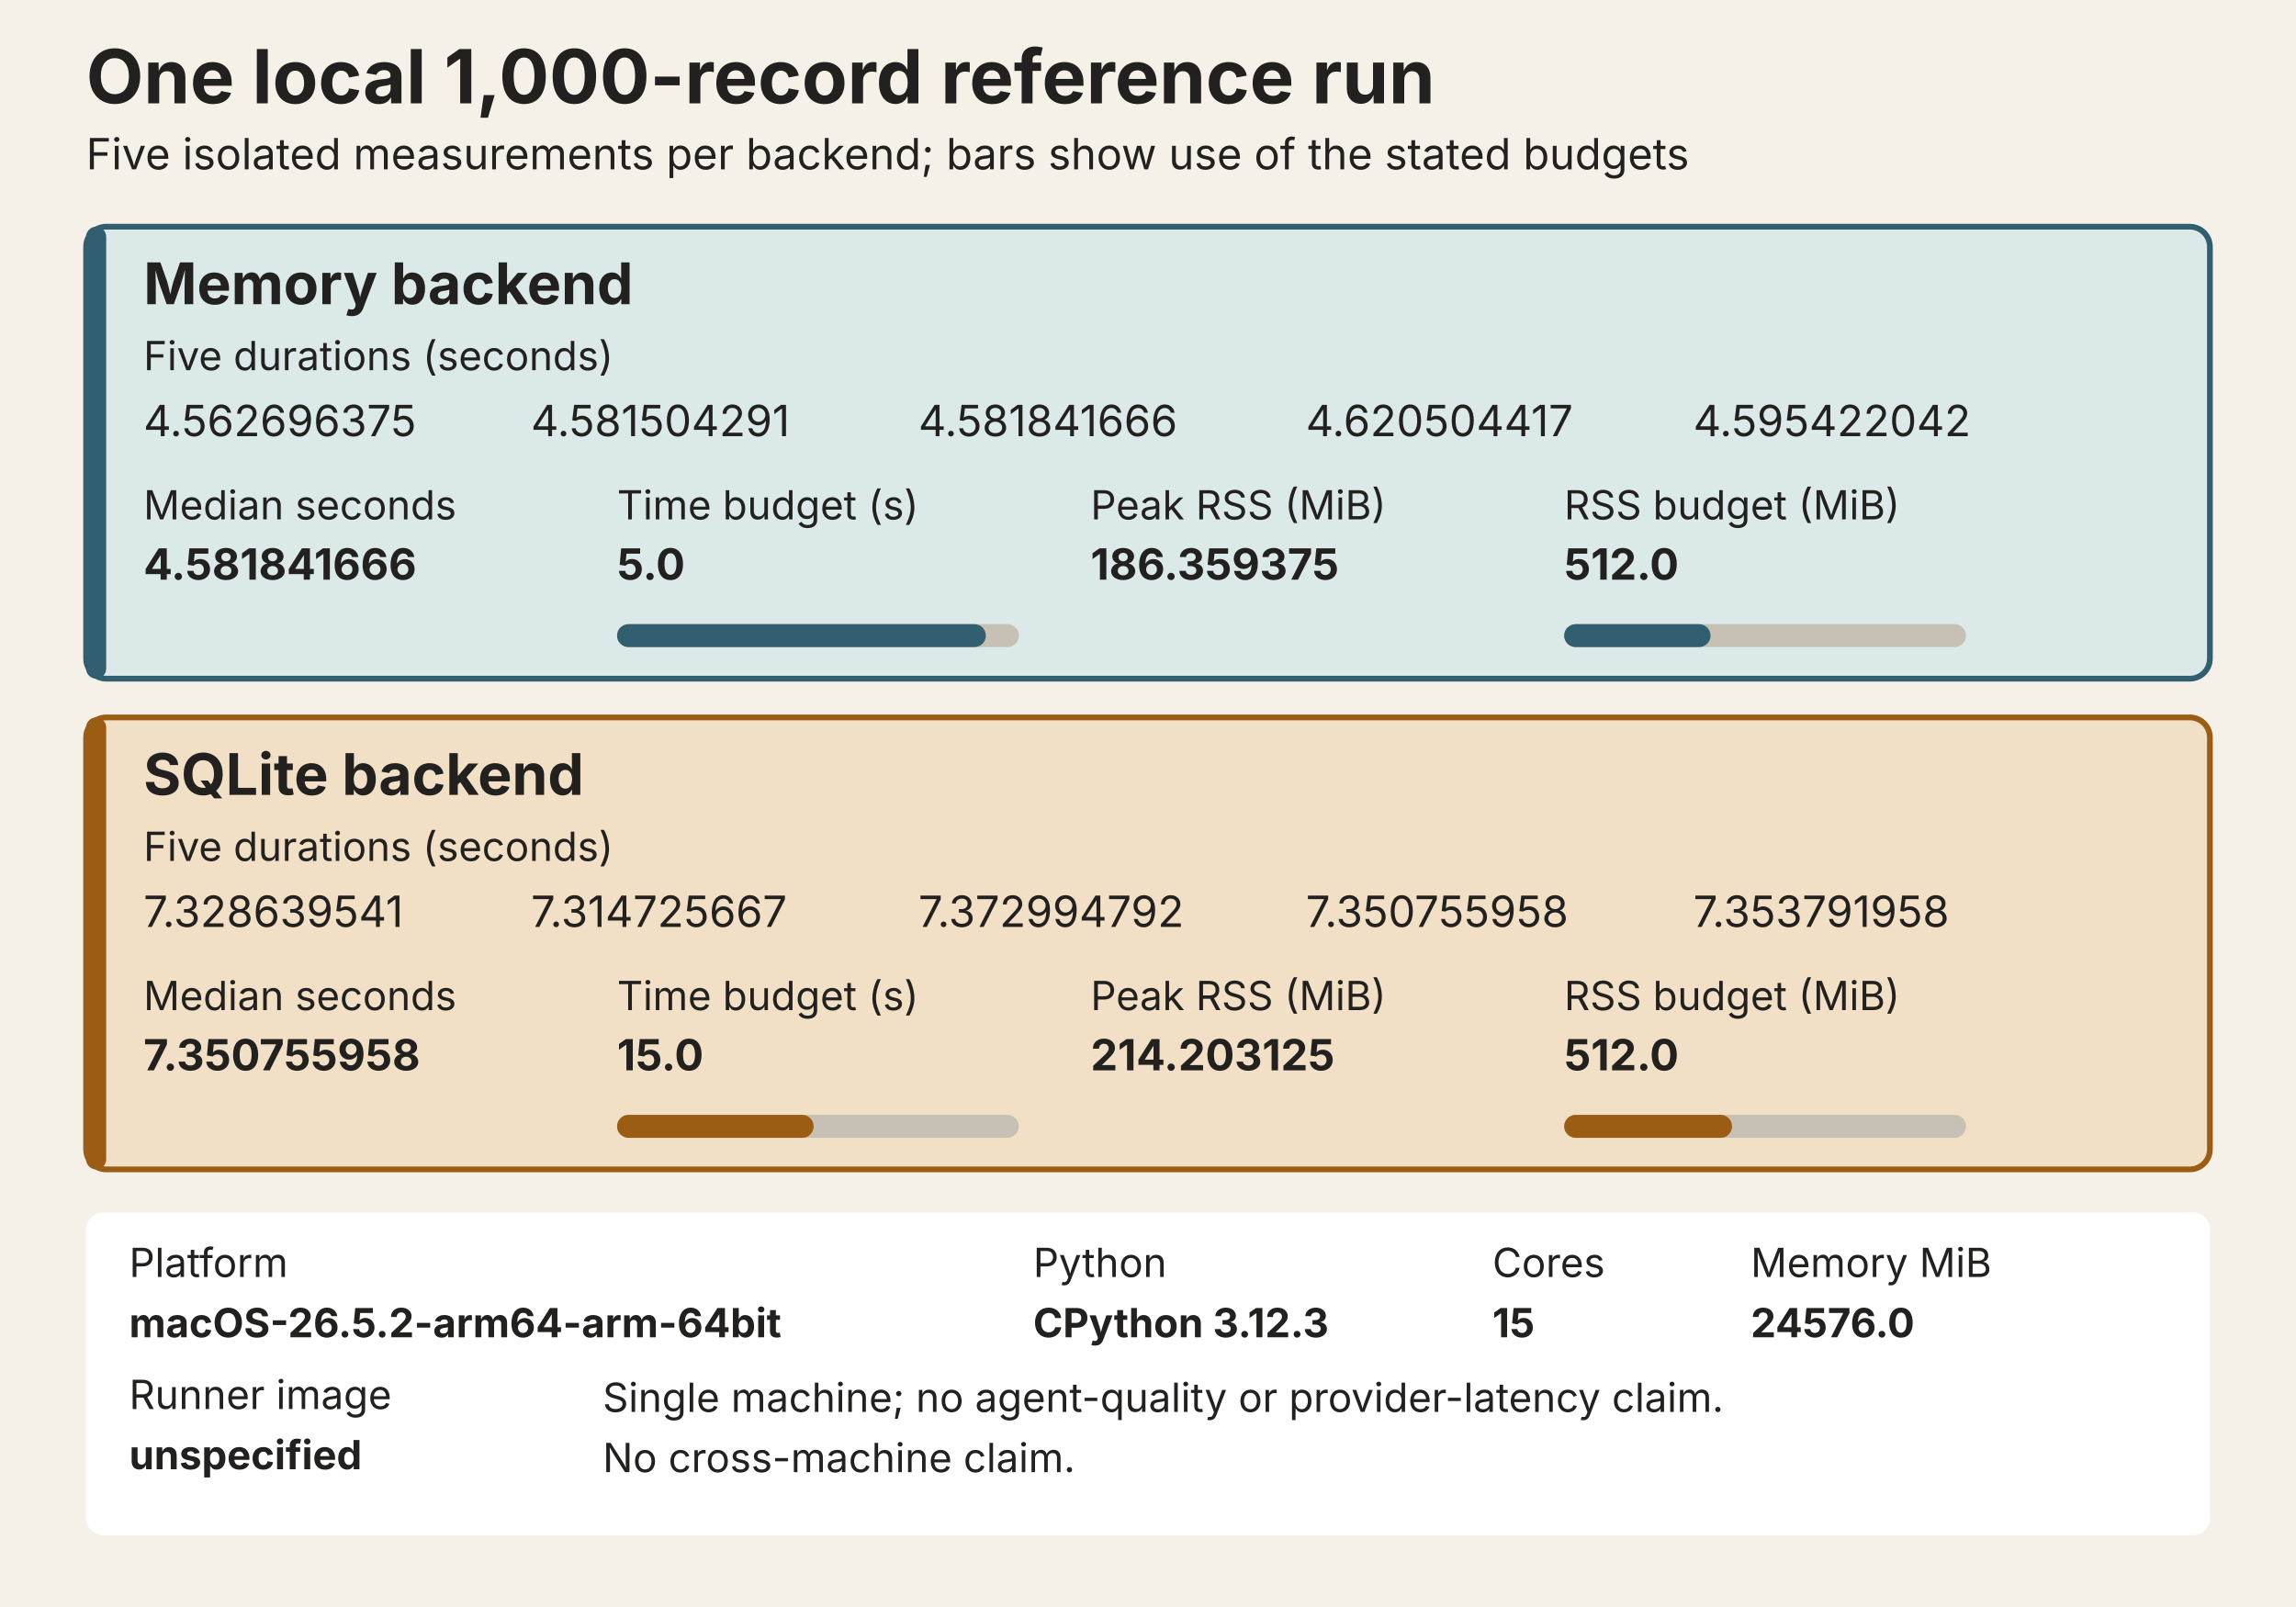
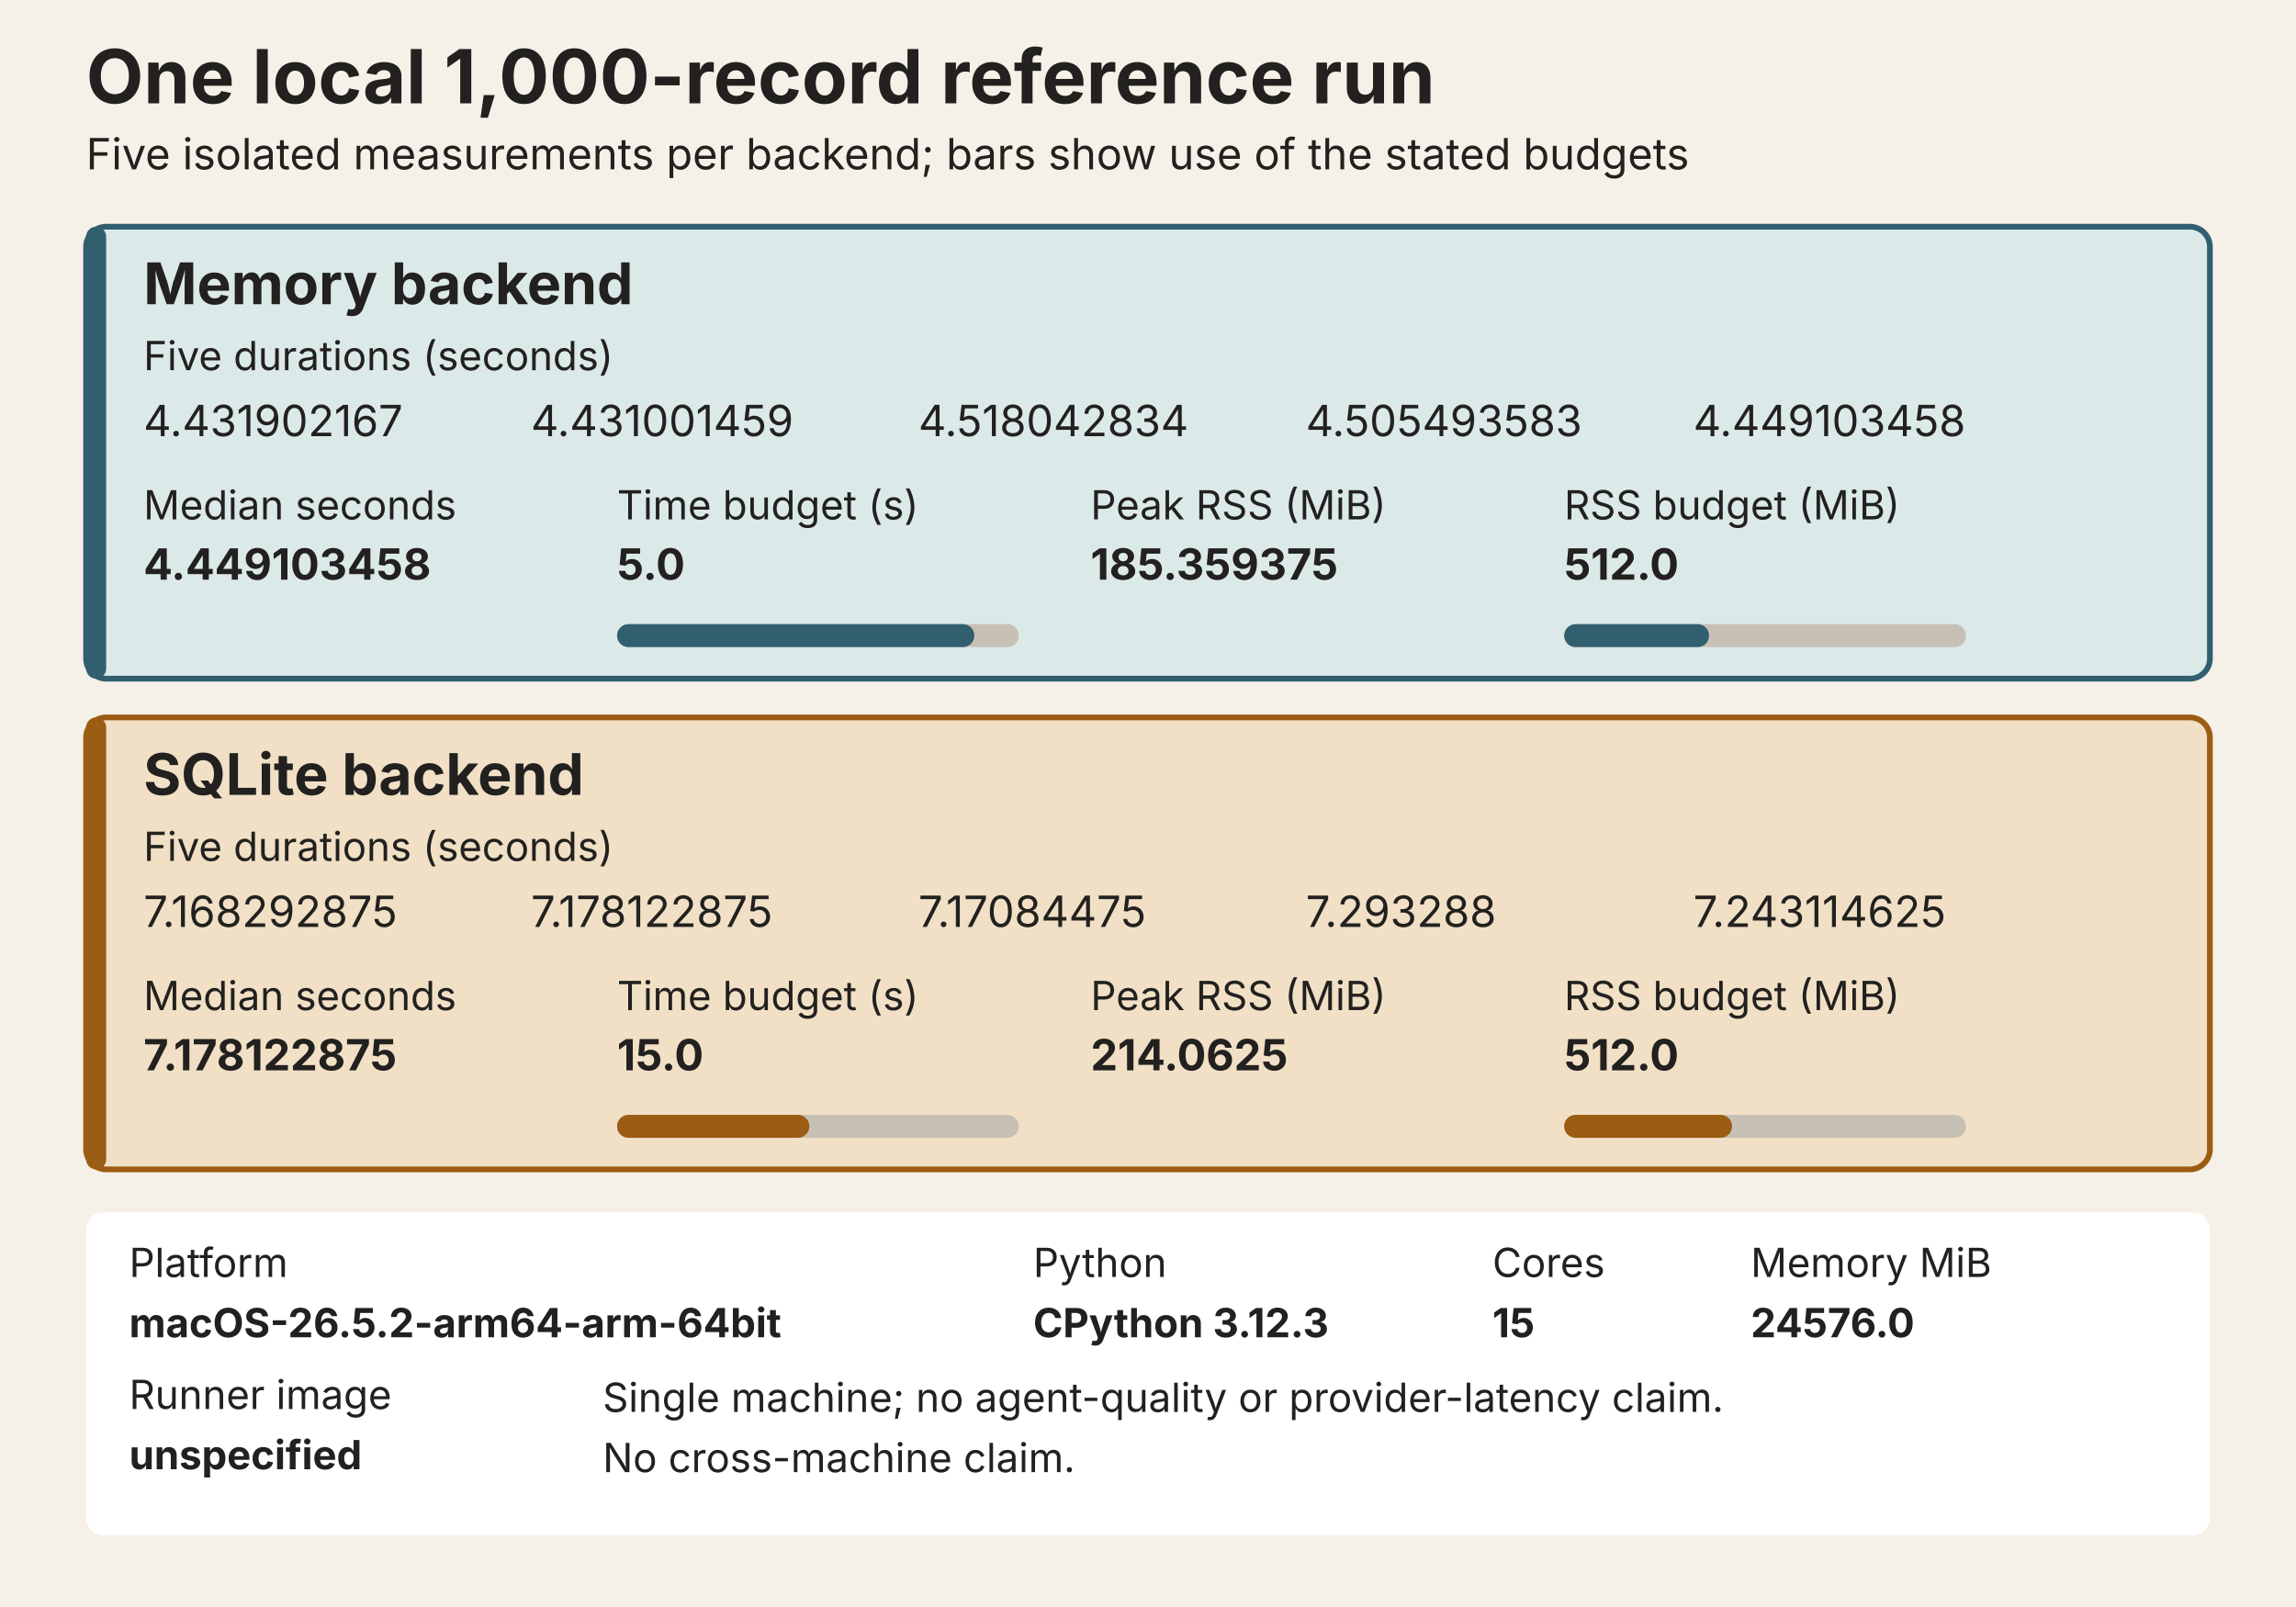
<svg xmlns="http://www.w3.org/2000/svg" viewBox="0 0 1600 1120" width="100%" role="img" aria-labelledby="reference-title reference-desc" font-family="ui-sans-serif, system-ui, -apple-system, BlinkMacSystemFont, Segoe UI, sans-serif">
  <rect data-surface="true" x="0" y="0" width="1600" height="1120" fill="#f6f1e8" />
  <text x="60" y="72" fill="#22211f" font-size="52" font-weight="700">One local 1,000-record reference run</text>
  <text x="60" y="118" fill="#22211f" font-size="30">Five isolated measurements per backend; bars show use of the stated budgets</text>
  <rect data-surface="true" x="60" y="158" width="1480" height="315" rx="14" fill="#dce9e9" stroke="#315f6f" stroke-width="4" />
  <rect data-series="memory" aria-label="Memory backend measurement series" x="60" y="158" width="14" height="315" rx="7" fill="#315f6f" />
  <text x="100" y="212" fill="#22211f" font-size="40" font-weight="700">Memory backend</text>
  <text x="100" y="258" fill="#22211f" font-size="28">Five durations (seconds)</text>
-   <text data-metric="memory.duration.1" x="100" y="304" fill="#22211f" font-size="30">4.562696375</text>
-   <text data-metric="memory.duration.2" x="370" y="304" fill="#22211f" font-size="30">4.581504291</text>
-   <text data-metric="memory.duration.3" x="640" y="304" fill="#22211f" font-size="30">4.581841666</text>
-   <text data-metric="memory.duration.4" x="910" y="304" fill="#22211f" font-size="30">4.620504417</text>
-   <text data-metric="memory.duration.5" x="1180" y="304" fill="#22211f" font-size="30">4.595422042</text>
+   <text data-metric="memory.duration.1" x="100" y="304" fill="#22211f" font-size="30">4.431902167</text>
+   <text data-metric="memory.duration.2" x="370" y="304" fill="#22211f" font-size="30">4.431001459</text>
+   <text data-metric="memory.duration.3" x="640" y="304" fill="#22211f" font-size="30">4.518042834</text>
+   <text data-metric="memory.duration.4" x="910" y="304" fill="#22211f" font-size="30">4.505493583</text>
+   <text data-metric="memory.duration.5" x="1180" y="304" fill="#22211f" font-size="30">4.449103458</text>
  <text x="100" y="362" fill="#22211f" font-size="28">Median seconds</text>
-   <text data-metric="memory.median" x="100" y="404" fill="#22211f" font-size="30" font-weight="700">4.581841666</text>
+   <text data-metric="memory.median" x="100" y="404" fill="#22211f" font-size="30" font-weight="700">4.449103458</text>
  <text x="430" y="362" fill="#22211f" font-size="28">Time budget (s)</text>
  <text data-metric="memory.time_budget" x="430" y="404" fill="#22211f" font-size="30" font-weight="700">5.0</text>
  <text x="760" y="362" fill="#22211f" font-size="28">Peak RSS (MiB)</text>
-   <text data-metric="memory.peak_rss" x="760" y="404" fill="#22211f" font-size="30" font-weight="700">186.359375</text>
+   <text data-metric="memory.peak_rss" x="760" y="404" fill="#22211f" font-size="30" font-weight="700">185.359375</text>
  <text x="1090" y="362" fill="#22211f" font-size="28">RSS budget (MiB)</text>
  <text data-metric="memory.rss_budget" x="1090" y="404" fill="#22211f" font-size="30" font-weight="700">512.0</text>
  <rect x="430" y="435" width="280" height="16" rx="8" fill="#c7c0b4" />
-   <rect data-series="memory-time" aria-label="Memory median uses 4.581841666 of the 5 second budget" x="430" y="435" width="257" height="16" rx="8" fill="#315f6f" />
+   <rect data-series="memory-time" aria-label="Memory median uses 4.449103458 of the 5 second budget" x="430" y="435" width="249" height="16" rx="8" fill="#315f6f" />
  <rect x="1090" y="435" width="280" height="16" rx="8" fill="#c7c0b4" />
-   <rect data-series="memory-rss" aria-label="Memory peak RSS uses 186.359375 of the 512 MiB budget" x="1090" y="435" width="102" height="16" rx="8" fill="#315f6f" />
+   <rect data-series="memory-rss" aria-label="Memory peak RSS uses 185.359375 of the 512 MiB budget" x="1090" y="435" width="101" height="16" rx="8" fill="#315f6f" />
  <rect data-surface="true" x="60" y="500" width="1480" height="315" rx="14" fill="#f1e0c6" stroke="#9b5c13" stroke-width="4" />
  <rect data-series="sqlite" aria-label="SQLite backend measurement series" x="60" y="500" width="14" height="315" rx="7" fill="#9b5c13" />
  <text x="100" y="554" fill="#22211f" font-size="40" font-weight="700">SQLite backend</text>
  <text x="100" y="600" fill="#22211f" font-size="28">Five durations (seconds)</text>
-   <text data-metric="sqlite.duration.1" x="100" y="646" fill="#22211f" font-size="30">7.328639541</text>
-   <text data-metric="sqlite.duration.2" x="370" y="646" fill="#22211f" font-size="30">7.314725667</text>
-   <text data-metric="sqlite.duration.3" x="640" y="646" fill="#22211f" font-size="30">7.372994792</text>
-   <text data-metric="sqlite.duration.4" x="910" y="646" fill="#22211f" font-size="30">7.350755958</text>
-   <text data-metric="sqlite.duration.5" x="1180" y="646" fill="#22211f" font-size="30">7.353791958</text>
+   <text data-metric="sqlite.duration.1" x="100" y="646" fill="#22211f" font-size="30">7.168292875</text>
+   <text data-metric="sqlite.duration.2" x="370" y="646" fill="#22211f" font-size="30">7.178122875</text>
+   <text data-metric="sqlite.duration.3" x="640" y="646" fill="#22211f" font-size="30">7.17084475</text>
+   <text data-metric="sqlite.duration.4" x="910" y="646" fill="#22211f" font-size="30">7.293288</text>
+   <text data-metric="sqlite.duration.5" x="1180" y="646" fill="#22211f" font-size="30">7.243114625</text>
  <text x="100" y="704" fill="#22211f" font-size="28">Median seconds</text>
-   <text data-metric="sqlite.median" x="100" y="746" fill="#22211f" font-size="30" font-weight="700">7.350755958</text>
+   <text data-metric="sqlite.median" x="100" y="746" fill="#22211f" font-size="30" font-weight="700">7.178122875</text>
  <text x="430" y="704" fill="#22211f" font-size="28">Time budget (s)</text>
  <text data-metric="sqlite.time_budget" x="430" y="746" fill="#22211f" font-size="30" font-weight="700">15.0</text>
  <text x="760" y="704" fill="#22211f" font-size="28">Peak RSS (MiB)</text>
-   <text data-metric="sqlite.peak_rss" x="760" y="746" fill="#22211f" font-size="30" font-weight="700">214.203125</text>
+   <text data-metric="sqlite.peak_rss" x="760" y="746" fill="#22211f" font-size="30" font-weight="700">214.0625</text>
  <text x="1090" y="704" fill="#22211f" font-size="28">RSS budget (MiB)</text>
  <text data-metric="sqlite.rss_budget" x="1090" y="746" fill="#22211f" font-size="30" font-weight="700">512.0</text>
  <rect x="430" y="777" width="280" height="16" rx="8" fill="#c7c0b4" />
-   <rect data-series="sqlite-time" aria-label="SQLite median uses 7.350755958 of the 15 second budget" x="430" y="777" width="137" height="16" rx="8" fill="#9b5c13" />
+   <rect data-series="sqlite-time" aria-label="SQLite median uses 7.178122875 of the 15 second budget" x="430" y="777" width="134" height="16" rx="8" fill="#9b5c13" />
  <rect x="1090" y="777" width="280" height="16" rx="8" fill="#c7c0b4" />
-   <rect data-series="sqlite-rss" aria-label="SQLite peak RSS uses 214.203125 of the 512 MiB budget" x="1090" y="777" width="117" height="16" rx="8" fill="#9b5c13" />
+   <rect data-series="sqlite-rss" aria-label="SQLite peak RSS uses 214.0625 of the 512 MiB budget" x="1090" y="777" width="117" height="16" rx="8" fill="#9b5c13" />
  <rect data-surface="true" x="60" y="845" width="1480" height="225" rx="12" fill="#ffffff" />
  <text x="90" y="890" fill="#22211f" font-size="28">Platform</text>
  <text data-metric="environment.platform" x="90" y="932" fill="#22211f" font-size="28" font-weight="700">macOS-26.5.2-arm64-arm-64bit</text>
  <text x="720" y="890" fill="#22211f" font-size="28">Python</text>
  <text data-metric="environment.python" x="720" y="932" fill="#22211f" font-size="28" font-weight="700">CPython 3.12.3</text>
  <text x="1040" y="890" fill="#22211f" font-size="28">Cores</text>
  <text data-metric="environment.cores" x="1040" y="932" fill="#22211f" font-size="28" font-weight="700">15</text>
  <text x="1220" y="890" fill="#22211f" font-size="28">Memory MiB</text>
  <text data-metric="environment.memory_mib" x="1220" y="932" fill="#22211f" font-size="28" font-weight="700">24576.0</text>
  <text x="90" y="982" fill="#22211f" font-size="28">Runner image</text>
  <text data-metric="environment.runner_image" x="90" y="1024" fill="#22211f" font-size="28" font-weight="700">unspecified</text>
  <text x="420" y="984" fill="#22211f" font-size="28">Single machine; no agent-quality or provider-latency claim.</text>
  <text x="420" y="1026" fill="#22211f" font-size="28">No cross-machine claim.</text>
</svg>
